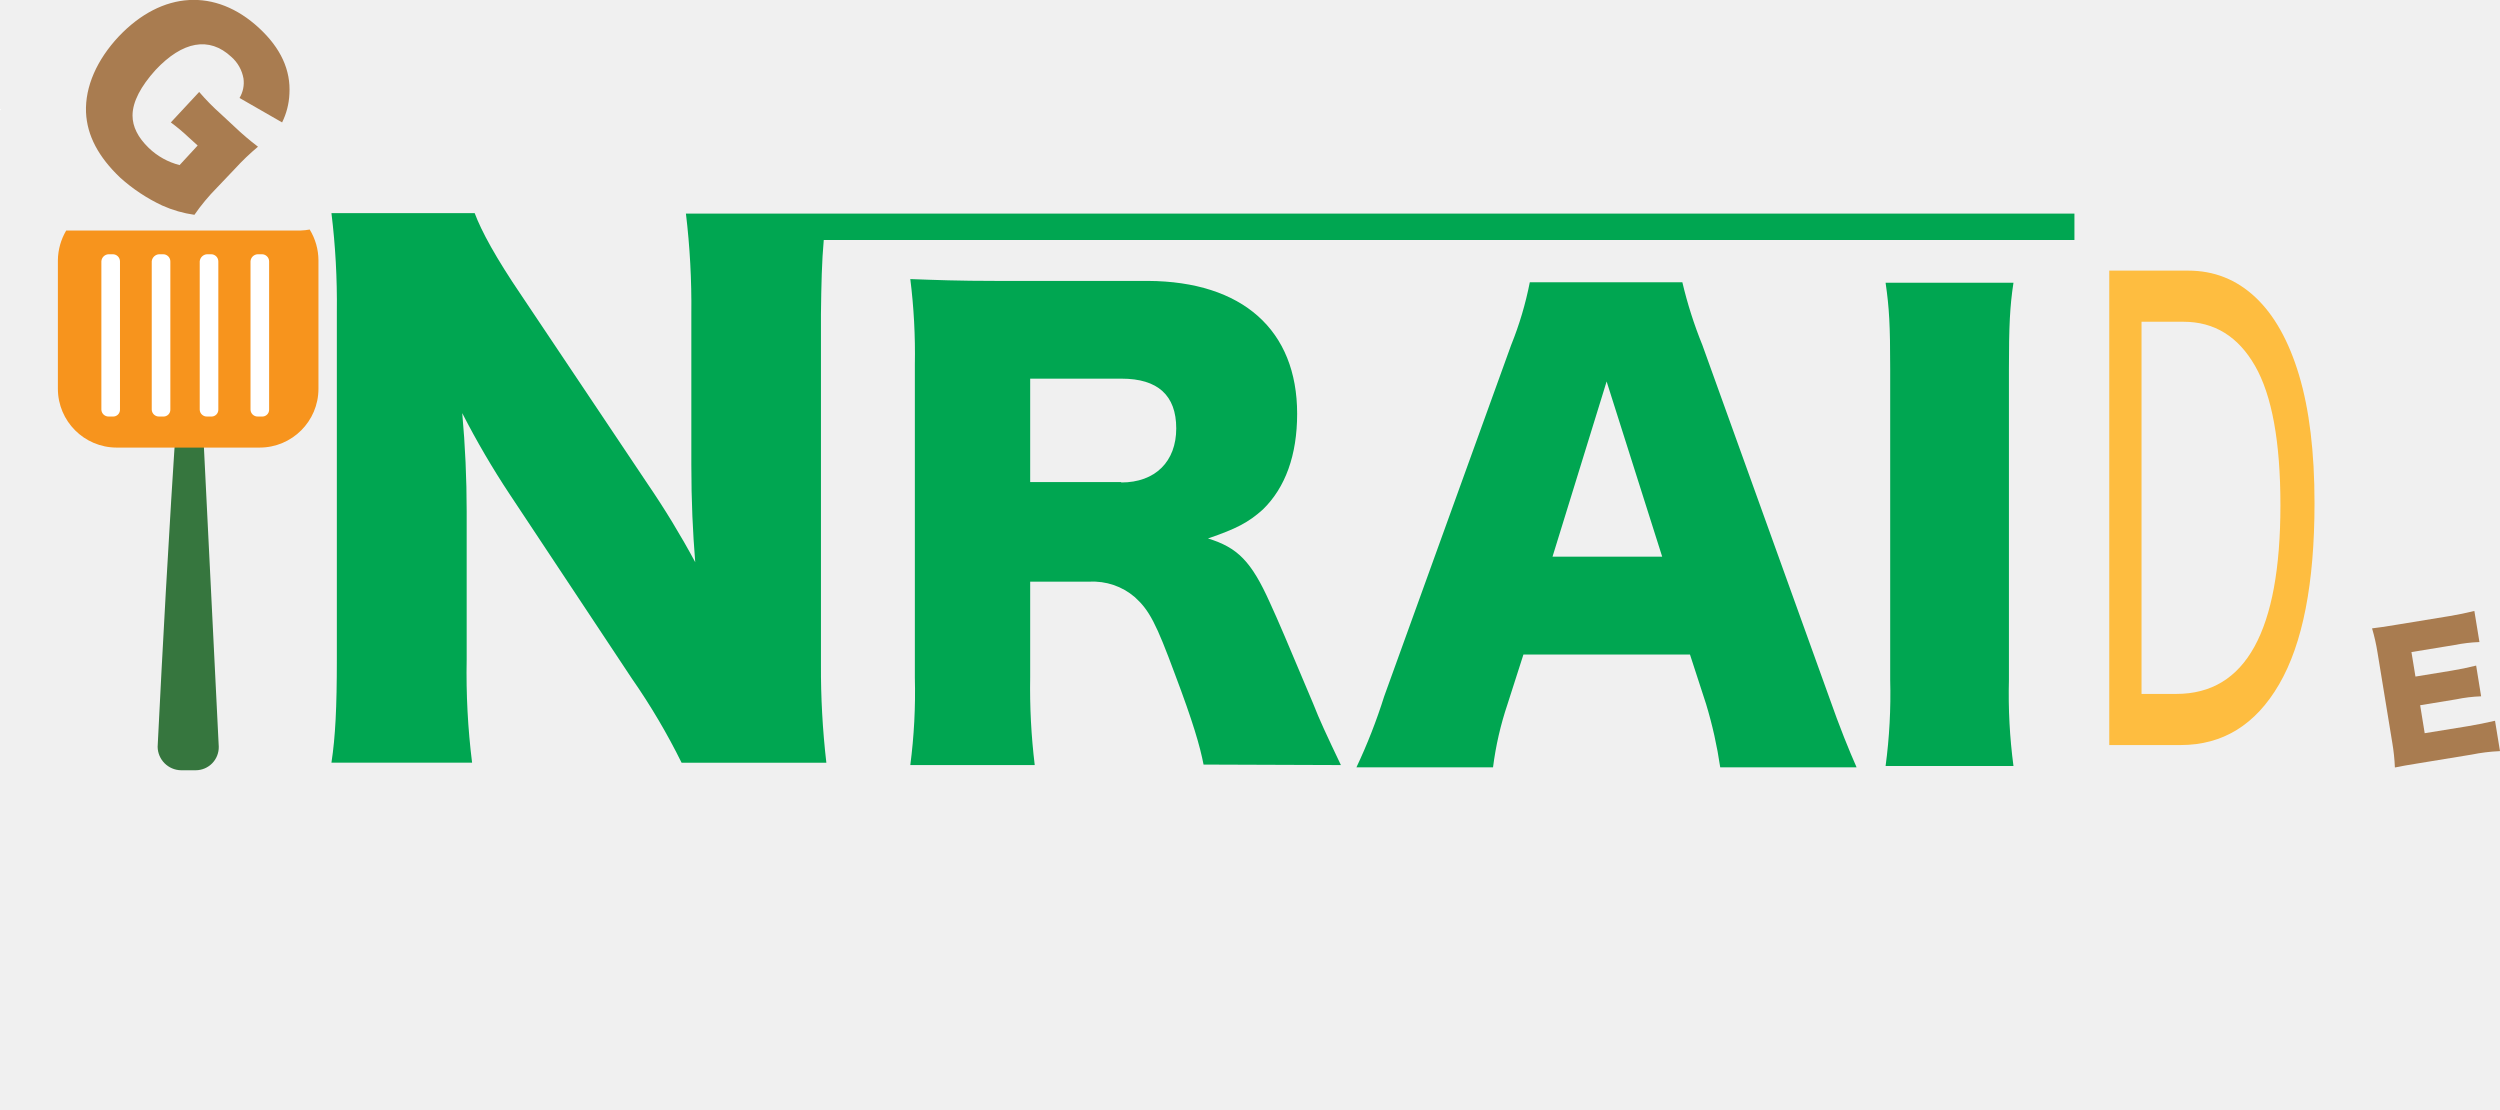
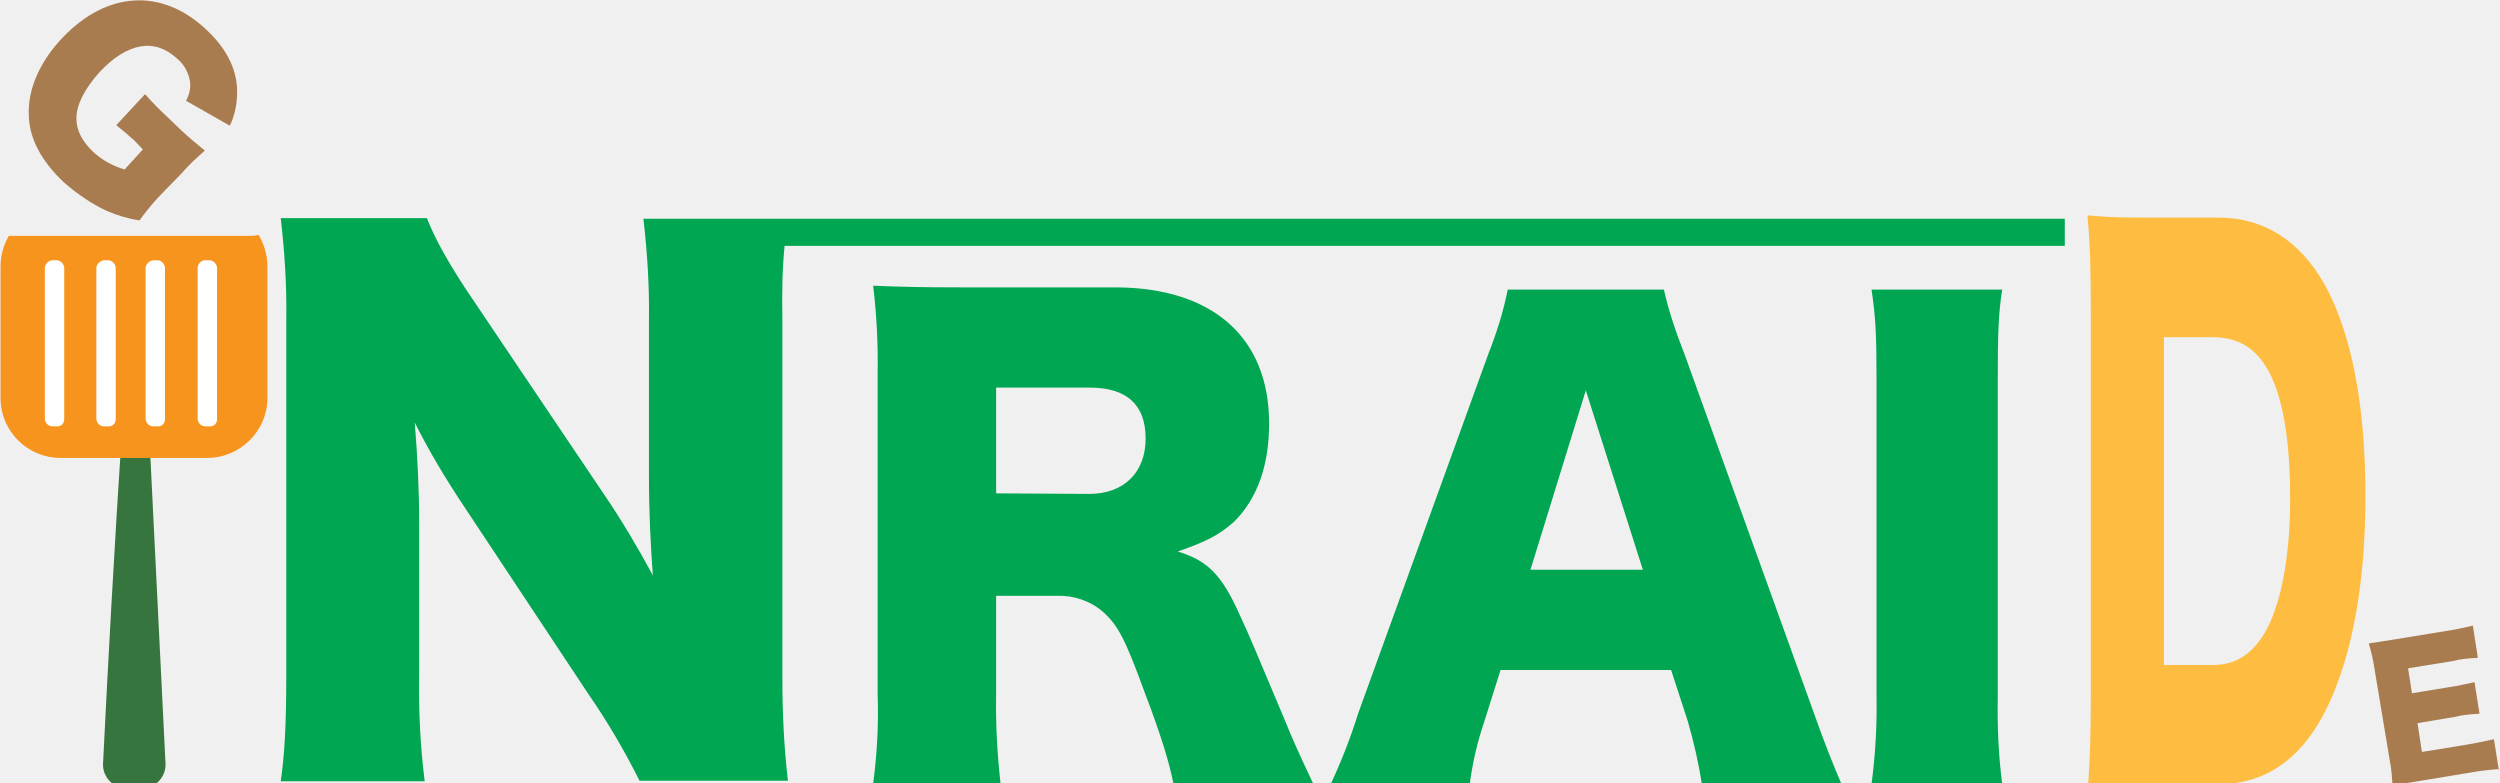
- <svg xmlns="http://www.w3.org/2000/svg" viewBox="0 0 462.15 205.05">
-   <defs>
-     <style>.cls-1{fill:#a97c50;}.cls-2{fill:#00a651;}.cls-3{fill:#36763e;}.cls-4{fill:#fff;}.cls-5{fill:#f7941d;}.cls-6{font-size:122.85px;fill:#febd40;font-family:HiraKakuStd-W8-83pv-RKSJ-H, Hiragino Kaku Gothic Std;}</style>
-   </defs>
-   <g id="Layer_2" data-name="Layer 2">
-     <g id="Layer_1-2" data-name="Layer 1">
-       <path class="cls-1" d="M34.92,25.43a35.81,35.81,0,0,0-3.34-2.8L36.82,17a42.48,42.48,0,0,0,4,4.07l2.53,2.35a50.26,50.26,0,0,0,4.34,3.7,44.2,44.2,0,0,0-4.25,4.07l-3.35,3.52a37.45,37.45,0,0,0-4.15,5A22.08,22.08,0,0,1,30,38a31.81,31.81,0,0,1-7.77-5.15c-4-3.8-6.15-7.78-6.33-12.12-.18-4.7,2-9.67,6.06-14,8-8.41,17.89-9,25.94-1.54,4,3.7,5.87,7.77,5.6,12.2a13.25,13.25,0,0,1-1.35,5.24l-7.87-4.52a5.54,5.54,0,0,0,.73-3.61,6.91,6.91,0,0,0-2.26-4c-4.07-3.79-9-2.89-14,2.44-2.71,3-4.25,5.88-4.25,8.41,0,2.08,1,4.06,3,6a12.79,12.79,0,0,0,5.7,3.17l3.34-3.62Z" />
-       <path class="cls-2" d="M222.49,141.34c-.67-3.45-1.93-7.82-5.3-16.74-3.45-9.33-4.71-11.77-7.4-14.21a11.89,11.89,0,0,0-8.41-2.86H190.44v17.66a117.83,117.83,0,0,0,.84,16.24h-23a104.14,104.14,0,0,0,.84-16.15V67.41a111.21,111.21,0,0,0-.84-15.82c4.71.17,8.75.34,16,.34h27.92c17.5.09,27.59,9.09,27.59,24.56,0,7.66-2.18,13.63-6.31,17.67-2.69,2.44-5,3.61-10.17,5.38,5.46,1.68,8,4.2,11.44,11.86,1.59,3.45,3.11,7.06,8,18.67,1.17,3,2.44,5.72,5.13,11.36ZM207.27,89.19c6.3,0,10.17-3.87,10.17-10S214,70,207.35,70H190.44V89.11h16.83Z" />
-       <path class="cls-2" d="M318,141.85a80.43,80.43,0,0,0-2.61-11.69L312.41,121H281.62l-2.94,9.17A60.18,60.18,0,0,0,276,141.85H250.75a103.31,103.31,0,0,0,5.13-13.12l23.47-64.94a63.63,63.63,0,0,0,3.45-11.61H311a79.14,79.14,0,0,0,3.7,11.61l23.38,64.94c2,5.72,3.79,10.09,5.13,13.12Zm-21-71.33-10,32.38h20.27Z" />
-       <path class="cls-2" d="M372.21,52.27c-.67,4.37-.84,8.07-.84,15.9V125.7a100.9,100.9,0,0,0,.84,15.9H348.57a99.37,99.37,0,0,0,.85-15.9V68.17c0-8.08-.17-11.19-.85-15.9Z" />
-       <path class="cls-1" d="M462,138.86a33.14,33.14,0,0,0-5.07.63l-9.7,1.59c-2.32.38-3.23.53-4.51.8a35.56,35.56,0,0,0-.47-4.5l-2.75-16.8a35.23,35.23,0,0,0-1-4.42c1.3-.15,2.14-.28,4.53-.67l9.83-1.61c1.55-.25,3-.56,4.55-.94l.94,5.75a28.57,28.57,0,0,0-4.62.55l-7.95,1.3.74,4.53,6.66-1.09c1.55-.25,3.09-.57,4.56-.94l.92,5.68a27.51,27.51,0,0,0-4.62.56l-6.65,1.09.84,5.17,8-1.3q2.52-.42,5-1l.92,5.62Z" />
-       <path class="cls-3" d="M36.19,142.39H33.48a4.4,4.4,0,0,1-4.34-4.34s4.43-91.19,6.78-91.19l4.52,91.19A4.27,4.27,0,0,1,36.19,142.39Z" />
-       <path class="cls-4" d="M20.1,47h.72a1.33,1.33,0,0,1,1.36,1.35V75.69A1.26,1.26,0,0,1,20.82,77H20.1a1.32,1.32,0,0,1-1.36-1.26V48.3A1.39,1.39,0,0,1,20.1,47Z" />
-       <path class="cls-4" d="M29.41,47h.72a1.33,1.33,0,0,1,1.36,1.35V75.69A1.26,1.26,0,0,1,30.13,77h-.72a1.32,1.32,0,0,1-1.36-1.26V48.3A1.46,1.46,0,0,1,29.41,47Z" />
-       <path class="cls-4" d="M38.27,47H39a1.33,1.33,0,0,1,1.36,1.35V75.69A1.26,1.26,0,0,1,39,77h-.72a1.31,1.31,0,0,1-1.36-1.26V48.3A1.45,1.45,0,0,1,38.27,47Z" />
-       <path class="cls-4" d="M47.67,47h.72a1.33,1.33,0,0,1,1.36,1.35V75.69A1.26,1.26,0,0,1,48.39,77h-.72a1.31,1.31,0,0,1-1.36-1.26V48.3A1.39,1.39,0,0,1,47.67,47Z" />
-       <path class="cls-5" d="M55.62,42.61H12.24a11.09,11.09,0,0,0-1.54,5.51V71.89A10.88,10.88,0,0,0,21.55,82.74H48A10.88,10.88,0,0,0,58.87,71.89V48.12a11,11,0,0,0-1.62-5.69A10.16,10.16,0,0,1,55.62,42.61Z" />
-       <circle class="cls-4" cx="0.1" cy="20.27" r="0.1" />
-       <path class="cls-4" d="M20.1,47h.72a1.33,1.33,0,0,1,1.36,1.35V75.69A1.26,1.26,0,0,1,20.82,77H20.1a1.32,1.32,0,0,1-1.36-1.26V48.3A1.39,1.39,0,0,1,20.1,47Z" />
-       <path class="cls-4" d="M29.41,47h.72a1.33,1.33,0,0,1,1.36,1.35V75.69A1.26,1.26,0,0,1,30.13,77h-.72a1.32,1.32,0,0,1-1.36-1.26V48.3A1.46,1.46,0,0,1,29.41,47Z" />
-       <path class="cls-4" d="M38.27,47H39a1.33,1.33,0,0,1,1.36,1.35V75.69A1.26,1.26,0,0,1,39,77h-.72a1.31,1.31,0,0,1-1.36-1.26V48.3A1.45,1.45,0,0,1,38.27,47Z" />
-       <path class="cls-4" d="M47.67,47h.72a1.33,1.33,0,0,1,1.36,1.35V75.69A1.26,1.26,0,0,1,48.39,77h-.72a1.31,1.31,0,0,1-1.36-1.26V48.3A1.39,1.39,0,0,1,47.67,47Z" />
-       <path class="cls-2" d="M152.28,44.37h231.2V39.49H126.8a142.06,142.06,0,0,1,1,18.53V85.86c0,6.86.27,12.47.72,18.07a160.79,160.79,0,0,0-8.85-14.55L96.43,54.67C91.64,47.62,89,42.74,87.75,39.4H61.27a136.53,136.53,0,0,1,1,18.17v64.26c0,9-.27,14.37-1,19.16h26a133.24,133.24,0,0,1-1-19.07V94.53q0-9.07-.82-18.16a155.46,155.46,0,0,0,8.77,15l22.59,34.07A120.62,120.62,0,0,1,126,141h26.76a151.57,151.57,0,0,1-1-18.17V58.11C151.83,52.5,151.92,48.35,152.28,44.37Z" />
-       <text class="cls-6" transform="translate(383.48 137.73) scale(0.54 1)">D</text>
-     </g>
+ <svg xmlns="http://www.w3.org/2000/svg" version="1.1" id="Layer_1" x="0px" y="0px" viewBox="0 0 451.5 141.4" style="enable-background:new 0 0 451.5 141.4;" xml:space="preserve">
+   <style type="text/css">
+ 	.st0{fill:#A97C50;}
+ 	.st1{fill:#00A651;}
+ 	.st2{fill:#36763E;}
+ 	.st3{fill:#FFFFFF;}
+ 	.st4{fill:#F7941D;}
+ 	.st5{enable-background:new    ;}
+ 	.st6{fill:#FEBD40;}
+ </style>
+   <path class="st0" d="M24.3,25.4c-1.1-1-2.2-1.9-3.3-2.8l5.2-5.6c1.2,1.4,2.6,2.8,4,4.1l2.5,2.4c1.4,1.3,2.8,2.5,4.3,3.7  c-1.5,1.3-2.9,2.6-4.2,4.1l-3.4,3.5c-1.5,1.5-2.9,3.2-4.2,5c-2.1-0.3-4-0.9-5.9-1.7c-2.8-1.3-5.4-3.1-7.8-5.2  c-4-3.8-6.2-7.8-6.3-12.1c-0.2-4.7,2-9.7,6.1-14c8-8.4,17.9-9,25.9-1.5c4,3.7,5.9,7.8,5.6,12.2c-0.1,1.8-0.5,3.6-1.3,5.2l-7.9-4.5  c0.6-1.1,0.9-2.4,0.7-3.6c-0.3-1.6-1.1-3-2.3-4c-4.1-3.8-9-2.9-14,2.4c-2.7,3-4.2,5.9-4.2,8.4c0,2.1,1,4.1,3,6  c1.6,1.5,3.6,2.6,5.7,3.2l3.3-3.6L24.3,25.4z" />
+   <path class="st1" d="M211.9,141.4c-0.7-3.4-1.9-7.8-5.3-16.7c-3.4-9.3-4.7-11.8-7.4-14.2c-2.3-2-5.3-3-8.4-2.9h-10.9v17.7  c-0.1,5.4,0.2,10.9,0.8,16.2h-23c0.7-5.4,1-10.8,0.8-16.1v-58c0.1-5.3-0.2-10.6-0.8-15.8c4.7,0.2,8.8,0.3,16,0.3h27.9  c17.5,0.1,27.6,9.1,27.6,24.6c0,7.7-2.2,13.6-6.3,17.7c-2.7,2.4-5,3.6-10.2,5.4c5.5,1.7,8,4.2,11.4,11.9c1.6,3.4,3.1,7.1,8,18.7  c1.2,3,2.4,5.7,5.1,11.4L211.9,141.4z M196.7,89.2c6.3,0,10.2-3.9,10.2-10s-3.4-9.2-10.1-9.2h-16.9v19.1L196.7,89.2L196.7,89.2z" />
+   <path class="st1" d="M307.4,141.9c-0.6-4-1.5-7.9-2.6-11.7l-3-9.2H271l-2.9,9.2c-1.3,3.8-2.2,7.7-2.7,11.7h-25.2  c2-4.3,3.7-8.6,5.1-13.1l23.5-64.9c1.5-3.8,2.7-7.6,3.5-11.6h28.2c0.9,4,2.2,7.8,3.7,11.6l23.4,64.9c2,5.7,3.8,10.1,5.1,13.1H307.4z   M286.4,70.5l-10,32.4h20.3L286.4,70.5z" />
+   <path class="st1" d="M361.6,52.3c-0.7,4.4-0.8,8.1-0.8,15.9v57.5c-0.1,5.3,0.1,10.6,0.8,15.9H338c0.7-5.3,1-10.6,0.9-15.9V68.2  c0-8.1-0.2-11.2-0.9-15.9L361.6,52.3z" />
+   <path class="st0" d="M451.4,138.9c-1.7,0.1-3.4,0.3-5.1,0.6l-9.7,1.6c-2.3,0.4-3.2,0.5-4.5,0.8c-0.1-1.5-0.2-3-0.5-4.5l-2.8-16.8  c-0.2-1.5-0.6-3-1-4.4c1.3-0.2,2.1-0.3,4.5-0.7l9.8-1.6c1.5-0.2,3-0.6,4.5-0.9l0.9,5.8c-1.6,0.1-3.1,0.2-4.6,0.6l-8,1.3l0.7,4.5  l6.7-1.1c1.5-0.2,3.1-0.6,4.6-0.9l0.9,5.7c-1.6,0.1-3.1,0.2-4.6,0.6l-6.6,1.1l0.8,5.2l8-1.3c1.7-0.3,3.3-0.6,5-1l0.9,5.6  L451.4,138.9z" />
+   <path class="st2" d="M25.6,142.4h-2.7c-2.4,0-4.3-2-4.3-4.3c0,0,4.4-91.2,6.8-91.2l4.5,91.2C29.9,140.4,28,142.4,25.6,142.4  L25.6,142.4z" />
+   <path class="st3" d="M9.5,47h0.7c0.7,0,1.3,0.6,1.4,1.3c0,0,0,0,0,0.1v27.3c0,0.7-0.5,1.3-1.2,1.3c-0.1,0-0.1,0-0.2,0H9.5  c-0.7,0-1.3-0.5-1.4-1.3V48.3C8.2,47.6,8.8,47,9.5,47z" />
+   <path class="st3" d="M18.8,47h0.7c0.7,0,1.3,0.6,1.4,1.3c0,0,0,0,0,0.1v27.3c0,0.7-0.5,1.3-1.2,1.3c-0.1,0-0.1,0-0.2,0h-0.7  c-0.7,0-1.3-0.5-1.4-1.3V48.3C17.5,47.6,18.1,47.1,18.8,47z" />
+   <path class="st3" d="M27.7,47h0.7c0.7,0,1.3,0.6,1.4,1.3c0,0,0,0,0,0.1v27.3c0,0.7-0.5,1.3-1.2,1.3c-0.1,0-0.1,0-0.2,0h-0.7  c-0.7,0-1.3-0.5-1.4-1.3l0,0V48.3C26.4,47.6,27,47.1,27.7,47z" />
+   <path class="st3" d="M37.1,47h0.7c0.7,0,1.3,0.6,1.4,1.3c0,0,0,0,0,0.1v27.3c0,0.7-0.5,1.3-1.2,1.3c-0.1,0-0.1,0-0.2,0h-0.7  c-0.7,0-1.3-0.5-1.4-1.3l0,0V48.3C35.8,47.6,36.3,47,37.1,47z" />
+   <path class="st4" d="M45,42.6H1.6c-1,1.7-1.5,3.6-1.5,5.5v23.8c0,6,4.9,10.8,10.8,10.8h26.5c6,0,10.9-4.9,10.9-10.8V48.1  c0-2-0.6-4-1.6-5.7C46.1,42.6,45.6,42.6,45,42.6z" />
+   <circle class="st3" cx="-10.5" cy="20.3" r="0.1" />
+   <path class="st3" d="M9.5,47h0.7c0.7,0,1.3,0.6,1.4,1.3c0,0,0,0,0,0.1v27.3c0,0.7-0.5,1.3-1.2,1.3c-0.1,0-0.1,0-0.2,0H9.5  c-0.7,0-1.3-0.5-1.4-1.3V48.3C8.2,47.6,8.8,47,9.5,47z" />
+   <path class="st3" d="M18.8,47h0.7c0.7,0,1.3,0.6,1.4,1.3c0,0,0,0,0,0.1v27.3c0,0.7-0.5,1.3-1.2,1.3c-0.1,0-0.1,0-0.2,0h-0.7  c-0.7,0-1.3-0.5-1.4-1.3V48.3C17.5,47.6,18.1,47.1,18.8,47z" />
+   <path class="st3" d="M27.7,47h0.7c0.7,0,1.3,0.6,1.4,1.3c0,0,0,0,0,0.1v27.3c0,0.7-0.5,1.3-1.2,1.3c-0.1,0-0.1,0-0.2,0h-0.7  c-0.7,0-1.3-0.5-1.4-1.3l0,0V48.3C26.4,47.6,27,47.1,27.7,47z" />
+   <path class="st3" d="M37.1,47h0.7c0.7,0,1.3,0.6,1.4,1.3c0,0,0,0,0,0.1v27.3c0,0.7-0.5,1.3-1.2,1.3c-0.1,0-0.1,0-0.2,0h-0.7  c-0.7,0-1.3-0.5-1.4-1.3l0,0V48.3C35.8,47.6,36.3,47,37.1,47z" />
+   <path class="st1" d="M141.7,44.4h231.2v-4.9H116.2c0.7,6.1,1.1,12.3,1,18.5v27.8c0,6.9,0.3,12.5,0.7,18.1c-2.7-5-5.6-9.9-8.8-14.6  L85.8,54.7c-4.8-7-7.4-11.9-8.7-15.3H50.7c0.7,6,1.1,12.1,1,18.2v64.3c0,9-0.3,14.4-1,19.2h26c-0.8-6.3-1.1-12.7-1-19.1V94.5  c0-6-0.3-12.1-0.8-18.2c2.6,5.2,5.6,10.2,8.8,15l22.6,34.1c3.4,4.9,6.5,10.2,9.2,15.6h26.8c-0.7-6-1-12.1-1-18.2V58.1  C141.2,52.5,141.3,48.4,141.7,44.4z" />
+   <g class="st5">
+     <path class="st6" d="M377.6,57c0-8.4-0.1-12.4-0.6-18.1c2.7,0.2,4.3,0.4,9.8,0.4h13.9c8.2,0,14.7,4.2,19.2,12.2   c4.8,8.8,7.3,21.7,7.3,38.1c0,16.8-2.7,30.3-7.7,39.7c-4.4,8.1-10.7,12.3-18.6,12.3h-14c-5.1,0-7,0.1-9.8,0.4   c0.4-5.4,0.5-9.5,0.5-17.9V57z M399.6,120.1c4.3,0,7.4-2.1,9.8-6.5c2.7-5.2,4.2-13.4,4.2-23.6c0-10.4-1.3-18.1-3.8-22.8   c-2.3-4.3-5.5-6.3-10.3-6.3h-8.7v59.2H399.6z" />
  </g>
</svg>
